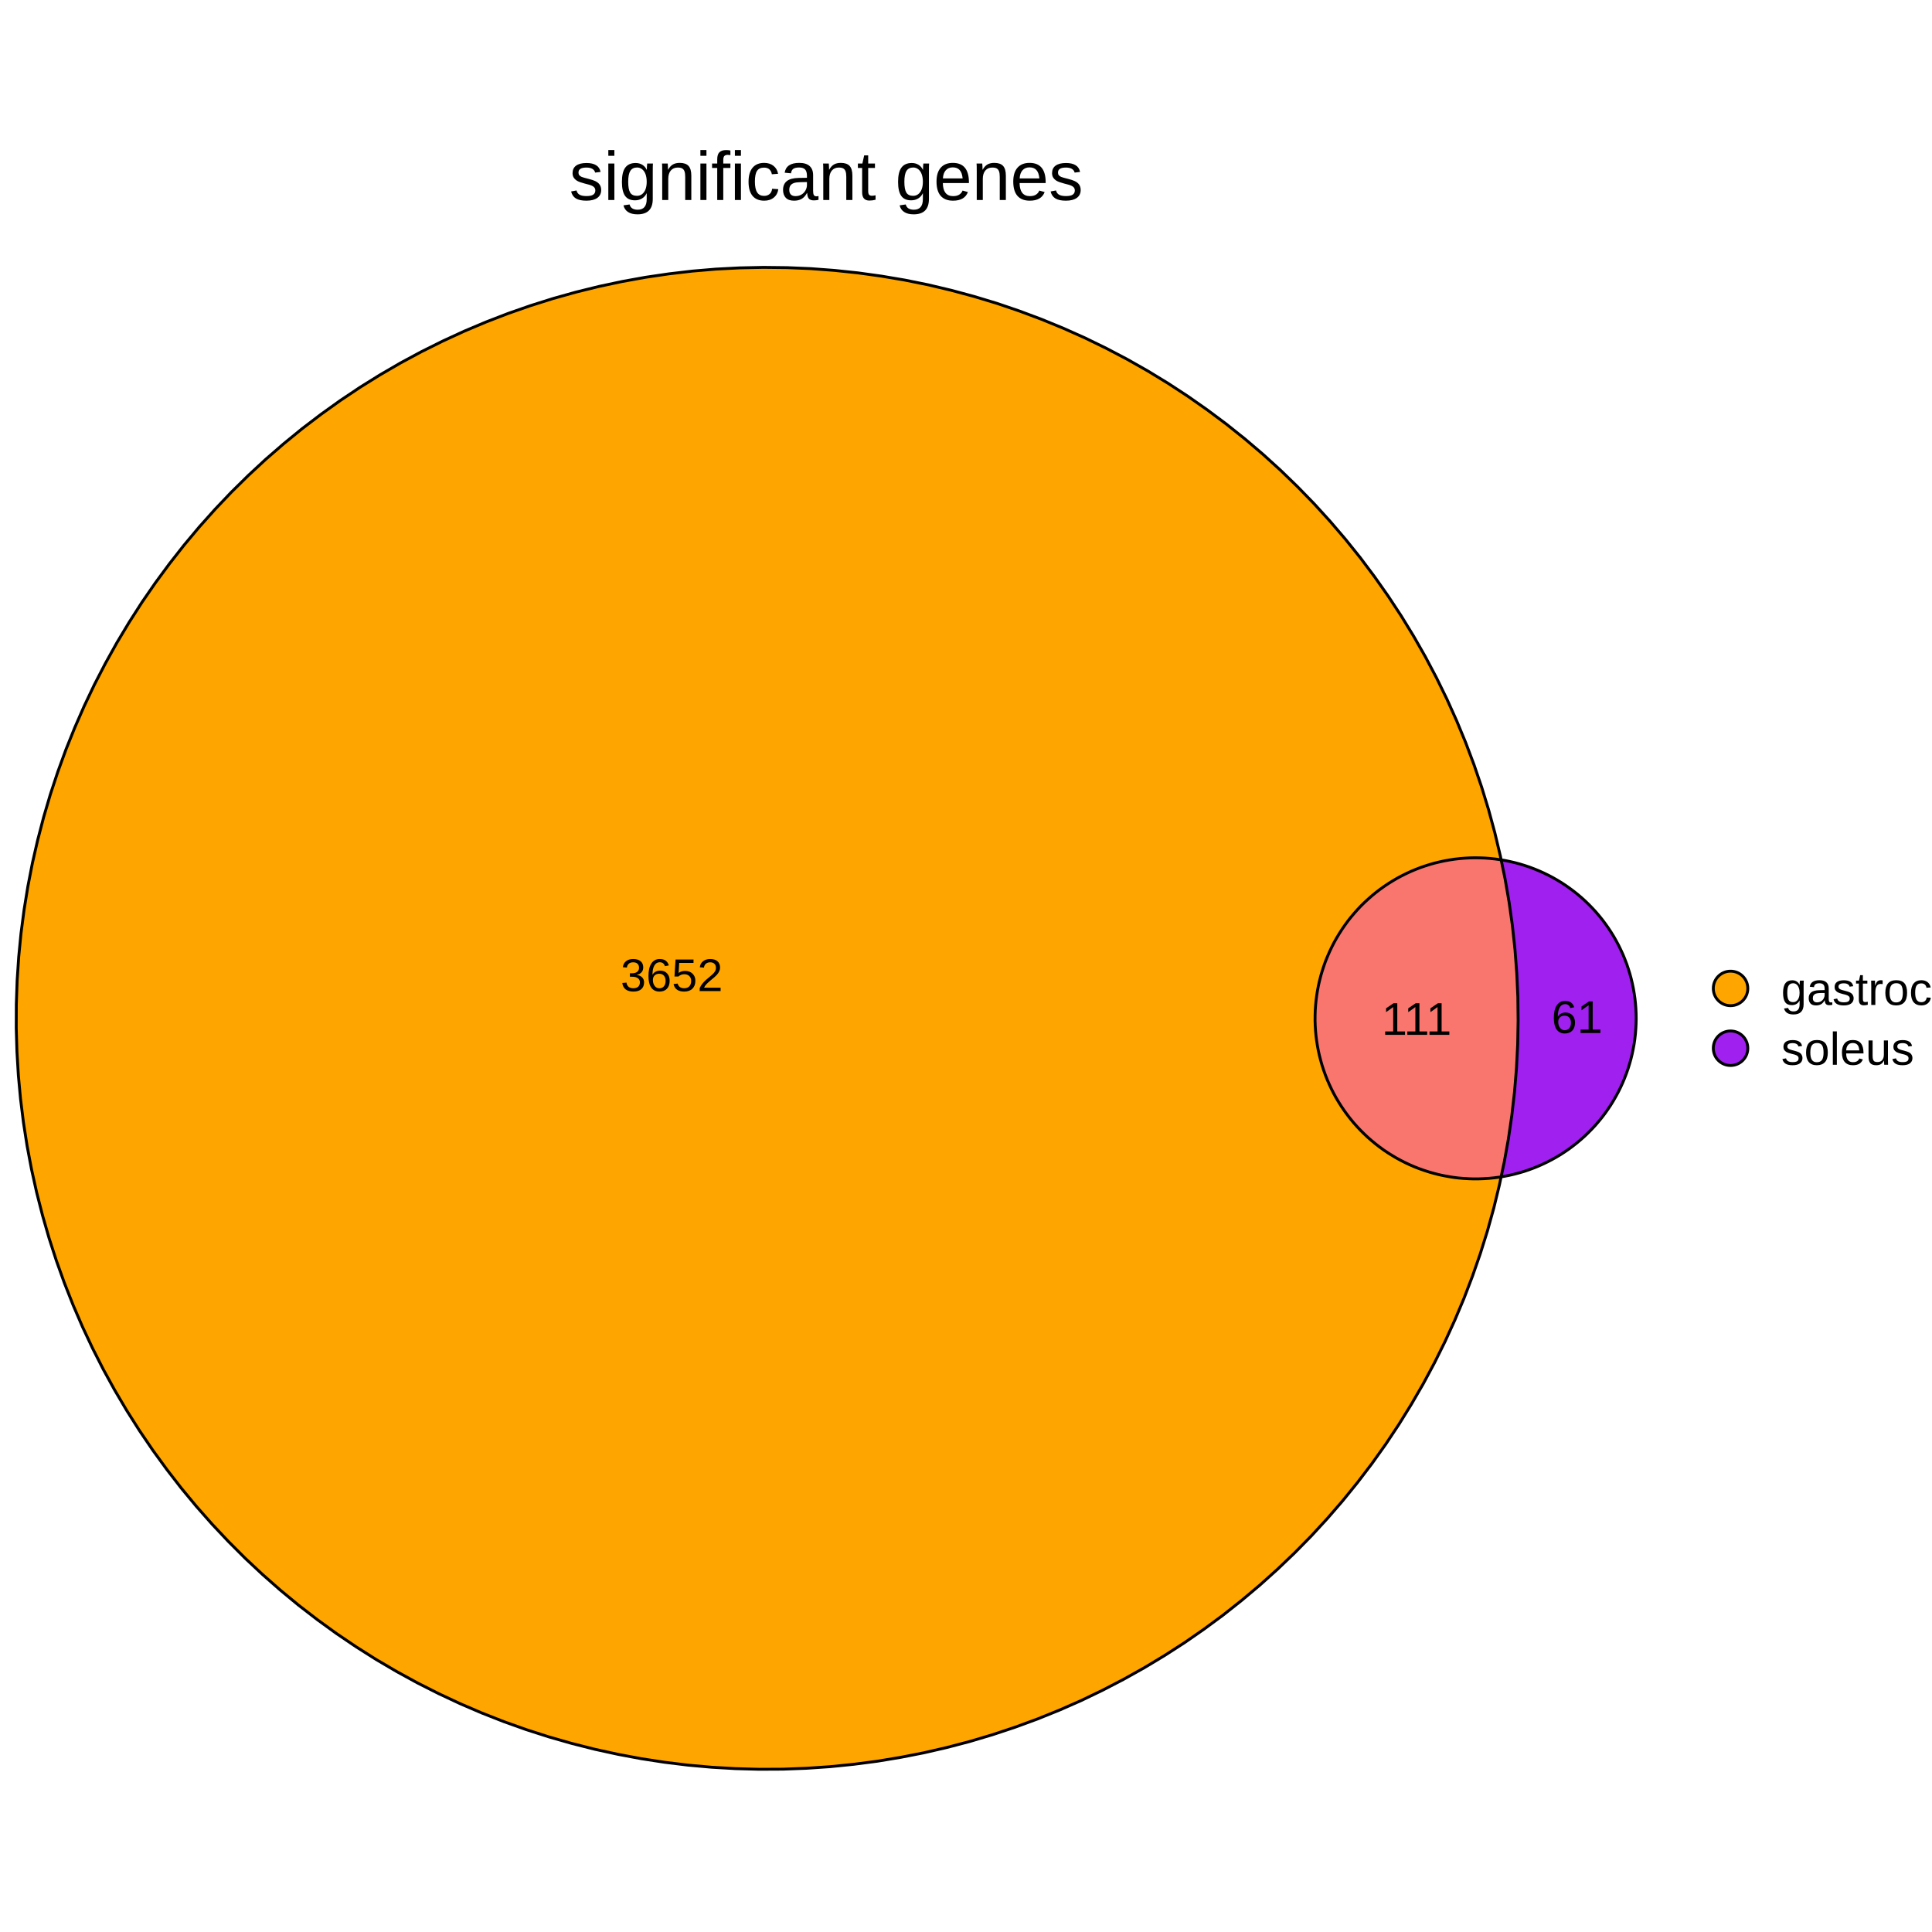
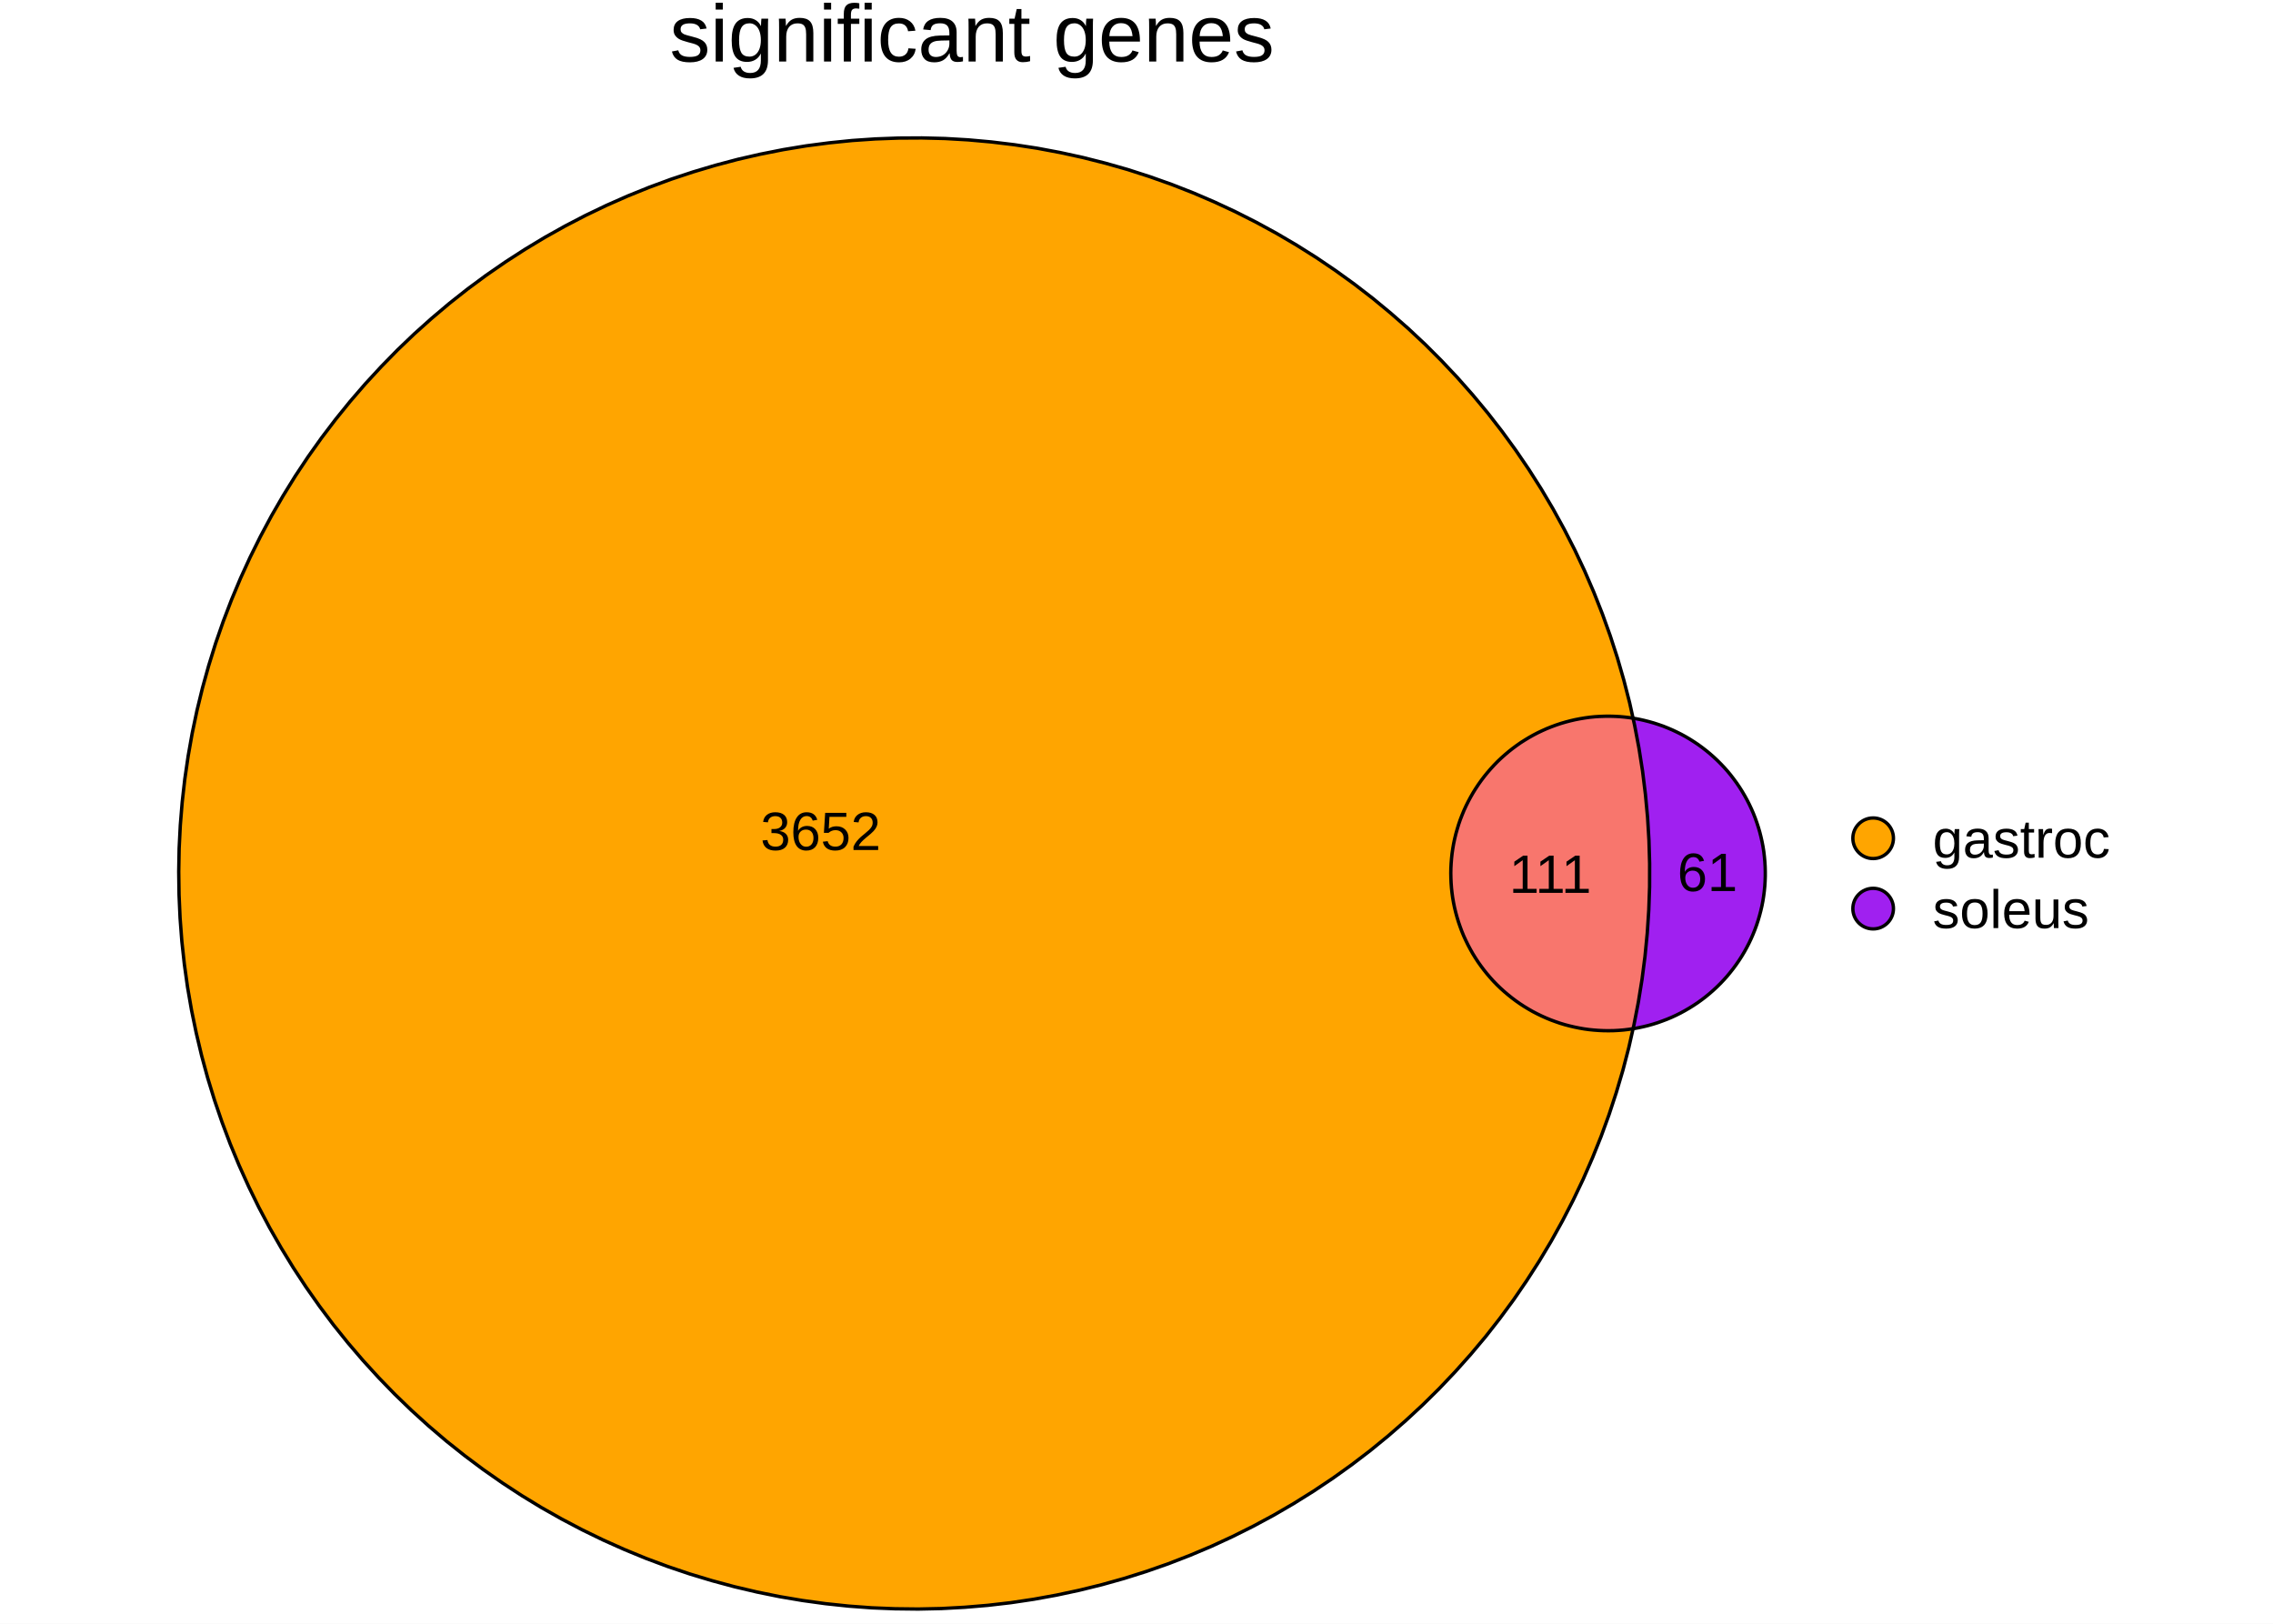
- <svg xmlns="http://www.w3.org/2000/svg" class="svglite" width="504.00pt" height="504.00pt" viewBox="0 0 504.00 504.00">
+ <svg xmlns="http://www.w3.org/2000/svg" class="svglite" width="504.00pt" height="360.00pt" viewBox="0 0 504.00 360.00">
  <defs>
    <style type="text/css">
    .svglite line, .svglite polyline, .svglite polygon, .svglite path, .svglite rect, .svglite circle {
      fill: none;
      stroke: #000000;
      stroke-linecap: round;
      stroke-linejoin: round;
      stroke-miterlimit: 10.00;
    }
    .svglite text {
      white-space: pre;
    }
  </style>
  </defs>
  <rect width="100%" height="100%" style="stroke: none; fill: #FFFFFF;" />
  <defs>
-     <clipPath id="cpMC4wMHw1MDQuMDB8MC4wMHw1MDQuMDA=">
-       <rect x="0.00" y="0.00" width="504.00" height="504.00" />
+     <clipPath id="cpMC4wMHw1MDQuMDB8MC4wMHwzNjAuMDA=">
+       <rect x="0.00" y="0.00" width="504.00" height="360.00" />
    </clipPath>
  </defs>
-   <g clip-path="url(#cpMC4wMHw1MDQuMDB8MC4wMHw1MDQuMDA=)">
-     <text x="215.53" y="52.18" text-anchor="middle" style="font-size: 18.00px; font-family: &quot;Arial&quot;;" textLength="134.06px" lengthAdjust="spacingAndGlyphs">significant genes</text>
-     <circle cx="451.45" cy="257.85" r="4.50" style="stroke-width: 0.75; fill: #FFA500;" />
-     <text x="464.65" y="262.16" style="font-size: 12.00px; font-family: &quot;Arial&quot;;" textLength="39.35px" lengthAdjust="spacingAndGlyphs">gastroc</text>
-     <circle cx="451.45" cy="273.45" r="4.50" style="stroke-width: 0.75; fill: #A020F0;" />
-     <text x="464.65" y="277.76" style="font-size: 12.00px; font-family: &quot;Arial&quot;;" textLength="34.68px" lengthAdjust="spacingAndGlyphs">soleus</text>
-     <path d="M 204.20 461.52 L 210.38 461.29 L 216.55 460.87 L 222.70 460.25 L 228.84 459.45 L 234.94 458.44 L 241.01 457.25 L 247.04 455.86 L 253.02 454.29 L 258.95 452.52 L 264.82 450.57 L 270.62 448.44 L 276.36 446.12 L 282.02 443.63 L 287.59 440.95 L 293.08 438.10 L 298.48 435.08 L 303.78 431.89 L 308.98 428.54 L 314.06 425.02 L 319.04 421.35 L 323.89 417.51 L 328.63 413.53 L 333.23 409.40 L 337.70 405.13 L 342.04 400.72 L 346.23 396.17 L 350.28 391.49 L 354.17 386.69 L 357.92 381.77 L 361.51 376.73 L 364.93 371.58 L 368.19 366.32 L 371.29 360.97 L 374.21 355.52 L 376.96 349.98 L 379.53 344.35 L 381.93 338.65 L 384.14 332.87 L 386.17 327.03 L 388.02 321.13 L 389.68 315.17 L 391.14 309.16 L 391.60 307.00 L 391.08 307.09 L 389.77 307.26 L 388.45 307.39 L 387.13 307.48 L 385.81 307.53 L 384.49 307.54 L 383.17 307.50 L 381.85 307.42 L 380.53 307.31 L 379.22 307.15 L 377.91 306.94 L 376.61 306.70 L 375.32 306.42 L 374.04 306.09 L 372.77 305.73 L 371.51 305.32 L 370.26 304.88 L 369.03 304.40 L 367.82 303.88 L 366.62 303.32 L 365.44 302.72 L 364.28 302.09 L 363.14 301.41 L 362.02 300.71 L 360.92 299.97 L 359.85 299.19 L 358.81 298.38 L 357.79 297.54 L 356.79 296.67 L 355.83 295.76 L 354.89 294.83 L 353.99 293.87 L 353.11 292.88 L 352.27 291.86 L 351.46 290.81 L 350.68 289.74 L 349.94 288.65 L 349.23 287.53 L 348.55 286.39 L 347.92 285.24 L 347.32 284.06 L 346.76 282.86 L 346.23 281.65 L 345.75 280.42 L 345.30 279.17 L 344.89 277.91 L 344.53 276.64 L 344.20 275.36 L 343.91 274.07 L 343.67 272.77 L 343.46 271.46 L 343.30 270.15 L 343.18 268.84 L 343.10 267.52 L 343.06 266.19 L 343.07 264.87 L 343.11 263.55 L 343.20 262.23 L 343.33 260.91 L 343.50 259.60 L 343.71 258.30 L 343.96 257.00 L 344.26 255.71 L 344.59 254.43 L 344.97 253.16 L 345.38 251.91 L 345.83 250.66 L 346.33 249.44 L 346.86 248.23 L 347.43 247.03 L 348.03 245.86 L 348.68 244.70 L 349.36 243.57 L 350.07 242.46 L 350.82 241.37 L 351.60 240.30 L 352.42 239.26 L 353.27 238.25 L 354.15 237.26 L 355.06 236.30 L 356.00 235.38 L 356.98 234.48 L 357.97 233.61 L 359.00 232.77 L 360.05 231.97 L 361.13 231.20 L 362.22 230.47 L 363.35 229.77 L 364.49 229.10 L 365.65 228.48 L 366.84 227.89 L 368.04 227.33 L 369.26 226.82 L 370.49 226.34 L 371.74 225.91 L 373.00 225.51 L 374.27 225.15 L 375.56 224.84 L 376.85 224.56 L 378.15 224.33 L 379.46 224.13 L 380.77 223.98 L 382.09 223.87 L 383.41 223.80 L 384.73 223.77 L 386.06 223.79 L 387.38 223.84 L 388.70 223.94 L 390.01 224.08 L 391.32 224.26 L 391.61 224.31 L 391.39 223.27 L 389.96 217.25 L 388.34 211.28 L 386.53 205.37 L 384.53 199.51 L 382.35 193.72 L 379.99 188.01 L 377.45 182.37 L 374.73 176.81 L 371.84 171.34 L 368.78 165.97 L 365.55 160.70 L 362.15 155.53 L 358.59 150.47 L 354.88 145.52 L 351.01 140.70 L 346.99 136.00 L 342.82 131.42 L 338.51 126.99 L 334.07 122.69 L 329.49 118.53 L 324.78 114.52 L 319.95 110.66 L 314.99 106.96 L 309.93 103.41 L 304.75 100.02 L 299.47 96.80 L 294.09 93.75 L 288.61 90.87 L 283.05 88.16 L 277.41 85.64 L 271.69 83.29 L 265.89 81.12 L 260.04 79.13 L 254.12 77.34 L 248.15 75.73 L 242.13 74.30 L 236.06 73.07 L 229.97 72.04 L 223.84 71.19 L 217.69 70.54 L 211.52 70.08 L 205.34 69.82 L 199.16 69.75 L 192.97 69.88 L 186.80 70.20 L 180.63 70.72 L 174.49 71.44 L 168.37 72.34 L 162.28 73.44 L 156.23 74.73 L 150.23 76.21 L 144.27 77.88 L 138.37 79.74 L 132.53 81.78 L 126.76 84.01 L 121.07 86.41 L 115.45 89.00 L 109.91 91.76 L 104.47 94.69 L 99.12 97.80 L 93.87 101.07 L 88.73 104.51 L 83.70 108.11 L 78.78 111.86 L 73.99 115.77 L 69.32 119.82 L 64.78 124.03 L 60.37 128.37 L 56.11 132.85 L 51.99 137.46 L 48.02 142.20 L 44.20 147.07 L 40.53 152.05 L 37.02 157.14 L 33.68 162.35 L 30.50 167.65 L 27.49 173.06 L 24.65 178.55 L 21.99 184.14 L 19.51 189.80 L 17.20 195.54 L 15.08 201.35 L 13.14 207.22 L 11.39 213.16 L 9.83 219.14 L 8.45 225.17 L 7.27 231.24 L 6.28 237.35 L 5.48 243.48 L 4.88 249.64 L 4.47 255.81 L 4.26 261.99 L 4.24 268.18 L 4.42 274.36 L 4.79 280.53 L 5.36 286.69 L 6.12 292.83 L 7.07 298.94 L 8.22 305.02 L 9.56 311.06 L 11.09 317.05 L 12.80 322.99 L 14.71 328.88 L 16.80 334.70 L 19.07 340.45 L 21.52 346.13 L 24.15 351.73 L 26.95 357.24 L 29.93 362.66 L 33.08 367.99 L 36.39 373.21 L 39.87 378.33 L 43.51 383.33 L 47.30 388.22 L 51.24 392.98 L 55.34 397.62 L 59.58 402.12 L 63.95 406.49 L 68.47 410.72 L 73.11 414.80 L 77.88 418.74 L 82.78 422.52 L 87.79 426.15 L 92.91 429.61 L 98.14 432.92 L 103.47 436.05 L 108.90 439.02 L 114.42 441.81 L 120.02 444.43 L 125.70 446.87 L 131.46 449.13 L 137.29 451.21 L 143.18 453.10 L 149.12 454.80 L 155.12 456.32 L 161.16 457.64 L 167.24 458.78 L 173.35 459.72 L 179.49 460.47 L 185.65 461.02 L 191.83 461.38 L 198.01 461.55 Z" style="fill-rule: nonzero; fill: #FFA500; stroke-width: 0.75; stroke: none;" />
-     <path d="M 392.38 306.87 L 393.68 306.62 L 394.97 306.32 L 396.25 305.98 L 397.52 305.61 L 398.77 305.19 L 400.01 304.73 L 401.24 304.24 L 402.45 303.70 L 403.64 303.13 L 404.82 302.52 L 405.97 301.88 L 407.10 301.20 L 408.21 300.48 L 409.30 299.73 L 410.36 298.94 L 411.40 298.12 L 412.41 297.27 L 413.40 296.39 L 414.35 295.47 L 415.28 294.53 L 416.18 293.56 L 417.04 292.56 L 417.88 291.53 L 418.68 290.48 L 419.44 289.40 L 420.18 288.30 L 420.87 287.18 L 421.53 286.03 L 422.16 284.87 L 422.75 283.68 L 423.30 282.48 L 423.81 281.26 L 424.28 280.03 L 424.72 278.78 L 425.11 277.51 L 425.47 276.24 L 425.78 274.96 L 426.05 273.66 L 426.29 272.36 L 426.48 271.05 L 426.63 269.74 L 426.73 268.42 L 426.80 267.10 L 426.83 265.78 L 426.81 264.45 L 426.75 263.13 L 426.65 261.82 L 426.51 260.50 L 426.32 259.19 L 426.10 257.89 L 425.83 256.59 L 425.53 255.31 L 425.18 254.03 L 424.79 252.77 L 424.37 251.51 L 423.90 250.28 L 423.40 249.05 L 422.85 247.85 L 422.27 246.66 L 421.65 245.49 L 421.00 244.34 L 420.31 243.22 L 419.58 242.11 L 418.82 241.03 L 418.03 239.97 L 417.20 238.94 L 416.34 237.93 L 415.45 236.96 L 414.53 236.01 L 413.58 235.09 L 412.60 234.20 L 411.59 233.34 L 410.56 232.52 L 409.50 231.73 L 408.42 230.97 L 407.31 230.24 L 406.18 229.56 L 405.03 228.90 L 403.86 228.29 L 402.67 227.71 L 401.46 227.17 L 400.24 226.67 L 399.00 226.20 L 397.75 225.78 L 396.48 225.39 L 395.21 225.05 L 393.92 224.75 L 392.62 224.48 L 391.61 224.31 L 392.64 229.33 L 393.69 235.42 L 394.55 241.55 L 395.21 247.70 L 395.68 253.86 L 395.96 260.04 L 396.03 266.23 L 395.92 272.41 L 395.61 278.59 L 395.10 284.75 L 394.40 290.90 L 393.51 297.02 L 392.42 303.11 L 391.60 307.00 Z" style="fill-rule: nonzero; fill: #A020F0; stroke-width: 0.75; stroke: none;" />
-     <path d="M 385.81 307.53 L 387.13 307.48 L 388.45 307.39 L 389.77 307.26 L 391.08 307.09 L 391.60 307.00 L 392.42 303.11 L 393.51 297.02 L 394.40 290.90 L 395.10 284.75 L 395.61 278.59 L 395.92 272.41 L 396.03 266.23 L 395.96 260.04 L 395.68 253.86 L 395.21 247.70 L 394.55 241.55 L 393.69 235.42 L 392.64 229.33 L 391.61 224.31 L 391.32 224.26 L 390.01 224.08 L 388.70 223.94 L 387.38 223.84 L 386.06 223.79 L 384.73 223.77 L 383.41 223.80 L 382.09 223.87 L 380.77 223.98 L 379.46 224.13 L 378.15 224.33 L 376.85 224.56 L 375.56 224.84 L 374.27 225.15 L 373.00 225.51 L 371.74 225.91 L 370.49 226.34 L 369.26 226.82 L 368.04 227.33 L 366.84 227.89 L 365.65 228.48 L 364.49 229.10 L 363.35 229.77 L 362.22 230.47 L 361.13 231.20 L 360.05 231.97 L 359.00 232.77 L 357.97 233.61 L 356.98 234.48 L 356.00 235.38 L 355.06 236.30 L 354.15 237.26 L 353.27 238.25 L 352.42 239.26 L 351.60 240.30 L 350.82 241.37 L 350.07 242.46 L 349.36 243.57 L 348.68 244.70 L 348.03 245.86 L 347.43 247.03 L 346.86 248.23 L 346.33 249.44 L 345.83 250.66 L 345.38 251.91 L 344.97 253.16 L 344.59 254.43 L 344.26 255.71 L 343.96 257.00 L 343.71 258.30 L 343.50 259.60 L 343.33 260.91 L 343.20 262.23 L 343.11 263.55 L 343.07 264.87 L 343.06 266.19 L 343.10 267.52 L 343.18 268.84 L 343.30 270.15 L 343.46 271.46 L 343.67 272.77 L 343.91 274.07 L 344.20 275.36 L 344.53 276.64 L 344.89 277.91 L 345.30 279.17 L 345.75 280.42 L 346.23 281.65 L 346.76 282.86 L 347.32 284.06 L 347.92 285.24 L 348.55 286.39 L 349.23 287.53 L 349.94 288.65 L 350.68 289.74 L 351.46 290.81 L 352.27 291.86 L 353.11 292.88 L 353.99 293.87 L 354.89 294.83 L 355.83 295.76 L 356.79 296.67 L 357.79 297.54 L 358.81 298.38 L 359.85 299.19 L 360.92 299.97 L 362.02 300.71 L 363.14 301.41 L 364.28 302.09 L 365.44 302.72 L 366.62 303.32 L 367.82 303.88 L 369.03 304.40 L 370.26 304.88 L 371.51 305.32 L 372.77 305.73 L 374.04 306.09 L 375.32 306.42 L 376.61 306.70 L 377.91 306.94 L 379.22 307.15 L 380.53 307.31 L 381.85 307.42 L 383.17 307.50 L 384.49 307.54 Z" style="fill-rule: nonzero; fill: #F8766D; stroke-width: 0.75; stroke: none;" />
-     <polyline points="368.78,165.97 365.55,160.70 362.15,155.53 358.59,150.47 354.88,145.52 351.01,140.70 346.99,136.00 342.82,131.42 338.51,126.99 334.07,122.69 329.49,118.53 324.78,114.52 319.95,110.66 314.99,106.96 309.93,103.41 304.75,100.02 299.47,96.80 294.09,93.75 288.61,90.87 283.05,88.16 277.41,85.64 271.69,83.29 265.89,81.12 260.04,79.13 254.12,77.34 248.15,75.73 242.13,74.30 236.06,73.07 229.97,72.04 223.84,71.19 217.69,70.54 211.52,70.08 205.34,69.82 199.16,69.75 192.97,69.88 186.80,70.20 180.63,70.72 174.49,71.44 168.37,72.34 162.28,73.44 156.23,74.73 150.23,76.21 144.27,77.88 138.37,79.74 132.53,81.78 126.76,84.01 121.07,86.41 115.45,89.00 109.91,91.76 104.47,94.69 99.12,97.80 93.87,101.07 88.73,104.51 83.70,108.11 78.78,111.86 73.99,115.77 69.32,119.82 64.78,124.03 60.37,128.37 56.11,132.85 51.99,137.46 48.02,142.20 44.20,147.07 40.53,152.05 37.02,157.14 33.68,162.35 30.50,167.65 27.49,173.06 24.65,178.55 21.99,184.14 19.51,189.80 17.20,195.54 15.08,201.35 13.14,207.22 11.39,213.16 9.83,219.14 8.45,225.17 7.27,231.24 6.28,237.35 5.48,243.48 4.88,249.64 4.47,255.81 4.26,261.99 4.24,268.18 4.42,274.36 4.79,280.53 5.36,286.69 6.12,292.83 7.07,298.94 8.22,305.02 9.56,311.06 11.09,317.05 12.80,322.99 14.71,328.88 16.80,334.70 19.07,340.45 21.52,346.13 24.15,351.73 26.95,357.24 29.93,362.66 33.08,367.99 36.39,373.21 39.87,378.33 43.51,383.33 47.30,388.22 51.24,392.98 55.34,397.62 59.58,402.12 63.95,406.49 68.47,410.72 73.11,414.80 77.88,418.74 82.78,422.52 87.79,426.15 92.91,429.61 98.14,432.92 103.47,436.05 108.90,439.02 114.42,441.81 120.02,444.43 125.70,446.87 131.46,449.13 137.29,451.21 143.18,453.10 149.12,454.80 155.12,456.32 161.16,457.64 167.24,458.78 173.35,459.72 179.49,460.47 185.65,461.02 191.83,461.38 198.01,461.55 204.20,461.52 210.38,461.29 216.55,460.87 222.70,460.25 228.84,459.45 234.94,458.44 241.01,457.25 247.04,455.86 253.02,454.29 258.95,452.52 264.82,450.57 270.62,448.44 276.36,446.12 282.02,443.63 287.59,440.95 293.08,438.10 298.48,435.08 303.78,431.89 308.98,428.54 314.06,425.02 319.04,421.35 323.89,417.51 328.63,413.53 333.23,409.40 337.70,405.13 342.04,400.72 346.23,396.17 350.28,391.49 354.17,386.69 357.92,381.77 361.51,376.73 364.93,371.58 368.19,366.32 371.29,360.97 374.21,355.52 376.96,349.98 379.53,344.35 381.93,338.65 384.14,332.87 386.17,327.03 388.02,321.13 389.68,315.17 391.14,309.16 392.42,303.11 393.51,297.02 394.40,290.90 395.10,284.75 395.61,278.59 395.92,272.41 396.03,266.23 395.96,260.04 395.68,253.86 395.21,247.70 394.55,241.55 393.69,235.42 392.64,229.33 391.39,223.27 389.96,217.25 388.34,211.28 386.53,205.37 384.53,199.51 382.35,193.72 379.99,188.01 377.45,182.37 374.73,176.81 371.84,171.34 368.78,165.97 " style="stroke-width: 0.75;" />
-     <polyline points="421.00,244.34 420.31,243.22 419.58,242.11 418.82,241.03 418.03,239.97 417.20,238.94 416.34,237.93 415.45,236.96 414.53,236.01 413.58,235.09 412.60,234.20 411.59,233.34 410.56,232.52 409.50,231.73 408.42,230.97 407.31,230.24 406.18,229.56 405.03,228.90 403.86,228.29 402.67,227.71 401.46,227.17 400.24,226.67 399.00,226.20 397.75,225.78 396.48,225.39 395.21,225.05 393.92,224.75 392.62,224.48 391.32,224.26 390.01,224.08 388.70,223.94 387.38,223.84 386.06,223.79 384.73,223.77 383.41,223.80 382.09,223.87 380.77,223.98 379.46,224.13 378.15,224.33 376.85,224.56 375.56,224.84 374.27,225.15 373.00,225.51 371.74,225.91 370.49,226.34 369.26,226.82 368.04,227.33 366.84,227.89 365.65,228.48 364.49,229.10 363.35,229.77 362.22,230.47 361.13,231.20 360.05,231.97 359.00,232.77 357.97,233.61 356.98,234.48 356.00,235.38 355.06,236.30 354.15,237.26 353.27,238.25 352.42,239.26 351.60,240.30 350.82,241.37 350.07,242.46 349.36,243.57 348.68,244.70 348.03,245.86 347.43,247.03 346.86,248.23 346.33,249.44 345.83,250.66 345.38,251.91 344.97,253.16 344.59,254.43 344.26,255.71 343.96,257.00 343.71,258.30 343.50,259.60 343.33,260.91 343.20,262.23 343.11,263.55 343.07,264.87 343.06,266.19 343.10,267.52 343.18,268.84 343.30,270.15 343.46,271.46 343.67,272.77 343.91,274.07 344.20,275.36 344.53,276.64 344.89,277.91 345.30,279.17 345.75,280.42 346.23,281.65 346.76,282.86 347.32,284.06 347.92,285.24 348.55,286.39 349.23,287.53 349.94,288.65 350.68,289.74 351.46,290.81 352.27,291.86 353.11,292.88 353.99,293.87 354.89,294.83 355.83,295.76 356.79,296.67 357.79,297.54 358.81,298.38 359.85,299.19 360.92,299.97 362.02,300.71 363.14,301.41 364.28,302.09 365.44,302.72 366.62,303.32 367.82,303.88 369.03,304.40 370.26,304.88 371.51,305.32 372.77,305.73 374.04,306.09 375.32,306.42 376.61,306.70 377.91,306.94 379.22,307.15 380.53,307.31 381.85,307.42 383.17,307.50 384.49,307.54 385.81,307.53 387.13,307.48 388.45,307.39 389.77,307.26 391.08,307.09 392.38,306.87 393.68,306.62 394.97,306.32 396.25,305.98 397.52,305.61 398.77,305.19 400.01,304.73 401.24,304.24 402.45,303.70 403.64,303.13 404.82,302.52 405.97,301.88 407.10,301.20 408.21,300.48 409.30,299.73 410.36,298.94 411.40,298.12 412.41,297.27 413.40,296.39 414.35,295.47 415.28,294.53 416.18,293.56 417.04,292.56 417.88,291.53 418.68,290.48 419.44,289.40 420.18,288.30 420.87,287.18 421.53,286.03 422.16,284.87 422.75,283.68 423.30,282.48 423.81,281.26 424.28,280.03 424.72,278.78 425.11,277.51 425.47,276.24 425.78,274.96 426.05,273.66 426.29,272.36 426.48,271.05 426.63,269.74 426.73,268.42 426.80,267.10 426.83,265.78 426.81,264.45 426.75,263.13 426.65,261.82 426.51,260.50 426.32,259.19 426.10,257.89 425.83,256.59 425.53,255.31 425.18,254.03 424.79,252.77 424.37,251.51 423.90,250.28 423.40,249.05 422.85,247.85 422.27,246.66 421.65,245.49 421.00,244.34 " style="stroke-width: 0.75;" />
-     <text x="175.23" y="258.55" text-anchor="middle" style="font-size: 12.00px; font-family: &quot;Arial&quot;;" textLength="26.70px" lengthAdjust="spacingAndGlyphs">3652</text>
-     <text x="411.41" y="269.48" text-anchor="middle" style="font-size: 12.00px; font-family: &quot;Arial&quot;;" textLength="13.35px" lengthAdjust="spacingAndGlyphs">61</text>
-     <text x="369.55" y="269.96" text-anchor="middle" style="font-size: 12.00px; font-family: &quot;Arial&quot;;" textLength="20.02px" lengthAdjust="spacingAndGlyphs">111</text>
+   <g clip-path="url(#cpMC4wMHw1MDQuMDB8MC4wMHwzNjAuMDA=)">
+     <text x="215.53" y="13.65" text-anchor="middle" style="font-size: 18.00px; font-family: &quot;Arial&quot;;" textLength="134.06px" lengthAdjust="spacingAndGlyphs">significant genes</text>
+     <circle cx="415.34" cy="185.85" r="4.50" style="stroke-width: 0.75; fill: #FFA500;" />
+     <text x="428.54" y="190.16" style="font-size: 12.00px; font-family: &quot;Arial&quot;;" textLength="39.35px" lengthAdjust="spacingAndGlyphs">gastroc</text>
+     <circle cx="415.34" cy="201.45" r="4.50" style="stroke-width: 0.75; fill: #A020F0;" />
+     <text x="428.54" y="205.76" style="font-size: 12.00px; font-family: &quot;Arial&quot;;" textLength="34.68px" lengthAdjust="spacingAndGlyphs">soleus</text>
+     <path d="M 208.74 356.63 L 213.89 356.35 L 219.02 355.92 L 224.13 355.33 L 229.22 354.57 L 234.29 353.65 L 239.33 352.57 L 244.32 351.34 L 249.28 349.95 L 254.19 348.40 L 259.05 346.70 L 263.85 344.84 L 268.60 342.84 L 273.27 340.68 L 277.88 338.38 L 282.41 335.94 L 286.86 333.35 L 291.23 330.62 L 295.51 327.76 L 299.70 324.76 L 303.79 321.64 L 307.78 318.38 L 311.66 315.00 L 315.44 311.50 L 319.10 307.89 L 322.65 304.15 L 326.08 300.31 L 329.39 296.37 L 332.57 292.31 L 335.62 288.17 L 338.53 283.92 L 341.31 279.59 L 343.96 275.17 L 346.46 270.67 L 348.82 266.10 L 351.04 261.45 L 353.10 256.73 L 355.02 251.95 L 356.78 247.12 L 358.39 242.22 L 359.85 237.29 L 361.15 232.30 L 362.11 228.07 L 361.14 228.22 L 360.05 228.35 L 358.95 228.44 L 357.85 228.50 L 356.75 228.52 L 355.65 228.51 L 354.55 228.46 L 353.45 228.38 L 352.36 228.27 L 351.26 228.12 L 350.18 227.93 L 349.10 227.71 L 348.03 227.46 L 346.97 227.18 L 345.91 226.86 L 344.87 226.50 L 343.84 226.12 L 342.82 225.70 L 341.82 225.25 L 340.83 224.77 L 339.85 224.26 L 338.89 223.71 L 337.95 223.14 L 337.03 222.54 L 336.13 221.91 L 335.25 221.25 L 334.39 220.56 L 333.55 219.85 L 332.73 219.11 L 331.94 218.35 L 331.17 217.56 L 330.43 216.74 L 329.72 215.91 L 329.03 215.05 L 328.37 214.17 L 327.73 213.27 L 327.13 212.35 L 326.55 211.41 L 326.01 210.45 L 325.49 209.48 L 325.01 208.49 L 324.55 207.49 L 324.13 206.47 L 323.75 205.44 L 323.39 204.40 L 323.07 203.35 L 322.78 202.29 L 322.52 201.21 L 322.30 200.14 L 322.11 199.05 L 321.96 197.96 L 321.84 196.87 L 321.76 195.77 L 321.71 194.67 L 321.69 193.57 L 321.71 192.47 L 321.77 191.37 L 321.86 190.27 L 321.98 189.18 L 322.14 188.09 L 322.33 187.00 L 322.56 185.93 L 322.82 184.86 L 323.12 183.80 L 323.44 182.75 L 323.80 181.71 L 324.20 180.68 L 324.62 179.66 L 325.08 178.66 L 325.57 177.68 L 326.09 176.71 L 326.64 175.75 L 327.22 174.82 L 327.83 173.90 L 328.47 173.00 L 329.13 172.13 L 329.83 171.27 L 330.55 170.44 L 331.29 169.63 L 332.06 168.84 L 332.86 168.08 L 333.68 167.35 L 334.52 166.64 L 335.38 165.96 L 336.27 165.30 L 337.17 164.67 L 338.10 164.08 L 339.04 163.51 L 340.00 162.97 L 340.98 162.46 L 341.97 161.99 L 342.98 161.54 L 344.00 161.13 L 345.03 160.75 L 346.08 160.40 L 347.13 160.09 L 348.20 159.81 L 349.27 159.56 L 350.35 159.35 L 351.43 159.17 L 352.53 159.02 L 353.62 158.91 L 354.72 158.84 L 355.82 158.80 L 356.92 158.79 L 358.02 158.82 L 359.12 158.88 L 360.22 158.98 L 361.31 159.11 L 362.10 159.24 L 361.34 155.79 L 360.06 150.80 L 358.63 145.85 L 357.04 140.95 L 355.30 136.11 L 353.41 131.32 L 351.37 126.59 L 349.18 121.93 L 346.84 117.35 L 344.36 112.83 L 341.74 108.40 L 338.98 104.06 L 336.08 99.80 L 333.05 95.64 L 329.89 91.57 L 326.60 87.61 L 323.19 83.75 L 319.66 80.00 L 316.02 76.36 L 312.26 72.84 L 308.39 69.45 L 304.42 66.17 L 300.34 63.02 L 296.17 60.01 L 291.90 57.12 L 287.55 54.38 L 283.11 51.77 L 278.59 49.30 L 274.00 46.98 L 269.33 44.80 L 264.60 42.77 L 259.80 40.89 L 254.95 39.17 L 250.05 37.59 L 245.10 36.18 L 240.11 34.92 L 235.08 33.82 L 230.02 32.87 L 224.93 32.09 L 219.81 31.47 L 214.69 31.01 L 209.55 30.71 L 204.40 30.58 L 199.25 30.61 L 194.10 30.80 L 188.97 31.15 L 183.84 31.67 L 178.74 32.34 L 173.66 33.18 L 168.61 34.18 L 163.59 35.33 L 158.61 36.65 L 153.68 38.12 L 148.79 39.74 L 143.96 41.52 L 139.19 43.45 L 134.48 45.53 L 129.83 47.76 L 125.27 50.13 L 120.77 52.65 L 116.36 55.31 L 112.04 58.10 L 107.80 61.03 L 103.66 64.09 L 99.62 67.28 L 95.69 70.60 L 91.85 74.04 L 88.13 77.60 L 84.53 81.28 L 81.04 85.06 L 77.67 88.96 L 74.43 92.96 L 71.31 97.06 L 68.33 101.25 L 65.48 105.54 L 62.77 109.92 L 60.19 114.38 L 57.76 118.92 L 55.47 123.53 L 53.33 128.21 L 51.34 132.96 L 49.50 137.77 L 47.81 142.63 L 46.28 147.55 L 44.90 152.51 L 43.68 157.51 L 42.62 162.55 L 41.72 167.62 L 40.98 172.71 L 40.40 177.83 L 39.98 182.96 L 39.72 188.11 L 39.63 193.25 L 39.70 198.40 L 39.93 203.55 L 40.32 208.68 L 40.88 213.80 L 41.59 218.90 L 42.47 223.97 L 43.51 229.01 L 44.70 234.02 L 46.05 238.99 L 47.56 243.91 L 49.23 248.79 L 51.04 253.60 L 53.01 258.36 L 55.13 263.06 L 57.39 267.68 L 59.80 272.23 L 62.36 276.70 L 65.05 281.09 L 67.88 285.39 L 70.84 289.60 L 73.93 293.72 L 77.16 297.74 L 80.51 301.65 L 83.98 305.45 L 87.56 309.14 L 91.27 312.72 L 95.08 316.18 L 99.00 319.52 L 103.03 322.73 L 107.15 325.81 L 111.37 328.76 L 115.68 331.58 L 120.08 334.26 L 124.56 336.79 L 129.12 339.19 L 133.75 341.44 L 138.45 343.54 L 143.21 345.50 L 148.03 347.30 L 152.91 348.95 L 157.84 350.44 L 162.81 351.78 L 167.82 352.96 L 172.87 353.99 L 177.95 354.85 L 183.05 355.55 L 188.17 356.09 L 193.30 356.47 L 198.45 356.68 L 203.60 356.74 Z" style="fill-rule: nonzero; fill: #FFA500; stroke-width: 0.75; stroke: none;" />
+     <path d="M 362.23 228.06 L 363.31 227.86 L 364.39 227.63 L 365.46 227.37 L 366.52 227.07 L 367.57 226.74 L 368.60 226.37 L 369.63 225.98 L 370.65 225.55 L 371.65 225.09 L 372.63 224.60 L 373.60 224.07 L 374.55 223.52 L 375.48 222.94 L 376.40 222.33 L 377.29 221.69 L 378.17 221.02 L 379.02 220.32 L 379.85 219.60 L 380.66 218.85 L 381.44 218.08 L 382.20 217.28 L 382.94 216.46 L 383.64 215.61 L 384.32 214.75 L 384.97 213.86 L 385.60 212.95 L 386.19 212.03 L 386.76 211.08 L 387.29 210.12 L 387.80 209.14 L 388.27 208.15 L 388.71 207.14 L 389.12 206.12 L 389.50 205.08 L 389.84 204.04 L 390.15 202.98 L 390.43 201.92 L 390.68 200.84 L 390.89 199.76 L 391.06 198.68 L 391.20 197.59 L 391.31 196.49 L 391.38 195.39 L 391.42 194.29 L 391.42 193.19 L 391.39 192.09 L 391.32 190.99 L 391.22 189.89 L 391.09 188.80 L 390.92 187.71 L 390.71 186.63 L 390.47 185.56 L 390.20 184.49 L 389.89 183.43 L 389.55 182.39 L 389.18 181.35 L 388.78 180.33 L 388.34 179.32 L 387.87 178.32 L 387.37 177.34 L 386.84 176.38 L 386.28 175.43 L 385.69 174.50 L 385.07 173.59 L 384.42 172.70 L 383.75 171.83 L 383.05 170.98 L 382.32 170.16 L 381.56 169.36 L 380.78 168.58 L 379.98 167.83 L 379.15 167.10 L 378.30 166.40 L 377.43 165.73 L 376.54 165.08 L 375.63 164.47 L 374.70 163.88 L 373.75 163.32 L 372.78 162.79 L 371.80 162.30 L 370.80 161.83 L 369.79 161.40 L 368.77 160.99 L 367.73 160.63 L 366.68 160.29 L 365.62 159.99 L 364.55 159.72 L 363.48 159.48 L 362.40 159.28 L 362.10 159.24 L 362.45 160.81 L 363.41 165.87 L 364.21 170.96 L 364.84 176.07 L 365.32 181.20 L 365.63 186.33 L 365.78 191.48 L 365.77 196.63 L 365.59 201.78 L 365.25 206.91 L 364.75 212.04 L 364.09 217.15 L 363.27 222.23 L 362.29 227.28 L 362.11 228.07 Z" style="fill-rule: nonzero; fill: #A020F0; stroke-width: 0.75; stroke: none;" />
+     <path d="M 357.85 228.50 L 358.95 228.44 L 360.05 228.35 L 361.14 228.22 L 362.11 228.07 L 362.29 227.28 L 363.27 222.23 L 364.09 217.15 L 364.75 212.04 L 365.25 206.91 L 365.59 201.78 L 365.77 196.63 L 365.78 191.48 L 365.63 186.33 L 365.32 181.20 L 364.84 176.07 L 364.21 170.96 L 363.41 165.87 L 362.45 160.81 L 362.10 159.24 L 361.31 159.11 L 360.22 158.98 L 359.12 158.88 L 358.02 158.82 L 356.92 158.79 L 355.82 158.80 L 354.72 158.84 L 353.62 158.91 L 352.53 159.02 L 351.43 159.17 L 350.35 159.35 L 349.27 159.56 L 348.20 159.81 L 347.13 160.09 L 346.08 160.40 L 345.03 160.75 L 344.00 161.13 L 342.98 161.54 L 341.97 161.99 L 340.98 162.46 L 340.00 162.97 L 339.04 163.51 L 338.10 164.08 L 337.17 164.67 L 336.27 165.30 L 335.38 165.96 L 334.52 166.64 L 333.68 167.35 L 332.86 168.08 L 332.06 168.84 L 331.29 169.63 L 330.55 170.44 L 329.83 171.27 L 329.13 172.13 L 328.47 173.00 L 327.83 173.90 L 327.22 174.82 L 326.64 175.75 L 326.09 176.71 L 325.57 177.68 L 325.08 178.66 L 324.62 179.66 L 324.20 180.68 L 323.80 181.71 L 323.44 182.75 L 323.12 183.80 L 322.82 184.86 L 322.56 185.93 L 322.33 187.00 L 322.14 188.09 L 321.98 189.18 L 321.86 190.27 L 321.77 191.37 L 321.71 192.47 L 321.69 193.57 L 321.71 194.67 L 321.76 195.77 L 321.84 196.87 L 321.96 197.96 L 322.11 199.05 L 322.30 200.14 L 322.52 201.21 L 322.78 202.29 L 323.07 203.35 L 323.39 204.40 L 323.75 205.44 L 324.13 206.47 L 324.55 207.49 L 325.01 208.49 L 325.49 209.48 L 326.01 210.45 L 326.55 211.41 L 327.13 212.35 L 327.73 213.27 L 328.37 214.17 L 329.03 215.05 L 329.72 215.91 L 330.43 216.74 L 331.17 217.56 L 331.94 218.35 L 332.73 219.11 L 333.55 219.85 L 334.39 220.56 L 335.25 221.25 L 336.13 221.91 L 337.03 222.54 L 337.95 223.14 L 338.89 223.71 L 339.85 224.26 L 340.83 224.77 L 341.82 225.25 L 342.82 225.70 L 343.84 226.12 L 344.87 226.50 L 345.91 226.86 L 346.97 227.18 L 348.03 227.46 L 349.10 227.71 L 350.18 227.93 L 351.26 228.12 L 352.36 228.27 L 353.45 228.38 L 354.55 228.46 L 355.65 228.51 L 356.75 228.52 Z" style="fill-rule: nonzero; fill: #F8766D; stroke-width: 0.75; stroke: none;" />
+     <polyline points="333.05,95.64 329.89,91.57 326.60,87.61 323.19,83.75 319.66,80.00 316.02,76.36 312.26,72.84 308.39,69.45 304.42,66.17 300.34,63.02 296.17,60.01 291.90,57.12 287.55,54.38 283.11,51.77 278.59,49.30 274.00,46.98 269.33,44.80 264.60,42.77 259.80,40.89 254.95,39.17 250.05,37.59 245.10,36.18 240.11,34.92 235.08,33.82 230.02,32.87 224.93,32.09 219.81,31.47 214.69,31.01 209.55,30.71 204.40,30.58 199.25,30.61 194.10,30.80 188.97,31.15 183.84,31.67 178.74,32.34 173.66,33.18 168.61,34.18 163.59,35.33 158.61,36.65 153.68,38.12 148.79,39.74 143.96,41.52 139.19,43.45 134.48,45.53 129.83,47.76 125.27,50.13 120.77,52.65 116.36,55.31 112.04,58.10 107.80,61.03 103.66,64.09 99.62,67.28 95.69,70.60 91.85,74.04 88.13,77.60 84.53,81.28 81.04,85.06 77.67,88.96 74.43,92.96 71.31,97.06 68.33,101.25 65.48,105.54 62.77,109.92 60.19,114.38 57.76,118.92 55.47,123.53 53.33,128.21 51.34,132.96 49.50,137.77 47.81,142.63 46.28,147.55 44.90,152.51 43.68,157.51 42.62,162.55 41.72,167.62 40.98,172.71 40.40,177.83 39.98,182.96 39.72,188.11 39.63,193.25 39.70,198.40 39.93,203.55 40.32,208.68 40.88,213.80 41.59,218.90 42.47,223.97 43.51,229.01 44.70,234.02 46.05,238.99 47.56,243.91 49.23,248.79 51.04,253.60 53.01,258.36 55.13,263.06 57.39,267.68 59.80,272.23 62.36,276.70 65.05,281.09 67.88,285.39 70.84,289.60 73.93,293.72 77.16,297.74 80.51,301.65 83.98,305.45 87.56,309.14 91.27,312.72 95.08,316.18 99.00,319.52 103.03,322.73 107.15,325.81 111.37,328.76 115.68,331.58 120.08,334.26 124.56,336.79 129.12,339.19 133.75,341.44 138.45,343.54 143.21,345.50 148.03,347.30 152.91,348.95 157.84,350.44 162.81,351.78 167.82,352.96 172.87,353.99 177.95,354.85 183.05,355.55 188.17,356.09 193.30,356.47 198.45,356.68 203.60,356.74 208.74,356.63 213.89,356.35 219.02,355.92 224.13,355.33 229.22,354.57 234.29,353.65 239.33,352.57 244.32,351.34 249.28,349.95 254.19,348.40 259.05,346.70 263.85,344.84 268.60,342.84 273.27,340.68 277.88,338.38 282.41,335.94 286.86,333.35 291.23,330.62 295.51,327.76 299.70,324.76 303.79,321.64 307.78,318.38 311.66,315.00 315.44,311.50 319.10,307.89 322.65,304.15 326.08,300.31 329.39,296.37 332.57,292.31 335.62,288.17 338.53,283.92 341.31,279.59 343.96,275.17 346.46,270.67 348.82,266.10 351.04,261.45 353.10,256.73 355.02,251.95 356.78,247.12 358.39,242.22 359.85,237.29 361.15,232.30 362.29,227.28 363.27,222.23 364.09,217.15 364.75,212.04 365.25,206.91 365.59,201.78 365.77,196.63 365.78,191.48 365.63,186.33 365.32,181.20 364.84,176.07 364.21,170.96 363.41,165.87 362.45,160.81 361.34,155.79 360.06,150.80 358.63,145.85 357.04,140.95 355.30,136.11 353.41,131.32 351.37,126.59 349.18,121.93 346.84,117.35 344.36,112.83 341.74,108.40 338.98,104.06 336.08,99.80 333.05,95.64 " style="stroke-width: 0.75;" />
+     <polyline points="384.42,172.70 383.75,171.83 383.05,170.98 382.32,170.16 381.56,169.36 380.78,168.58 379.98,167.83 379.15,167.10 378.30,166.40 377.43,165.73 376.54,165.08 375.63,164.47 374.70,163.88 373.75,163.32 372.78,162.79 371.80,162.30 370.80,161.83 369.79,161.40 368.77,160.99 367.73,160.63 366.68,160.29 365.62,159.99 364.55,159.72 363.48,159.48 362.40,159.28 361.31,159.11 360.22,158.98 359.12,158.88 358.02,158.82 356.92,158.79 355.82,158.80 354.72,158.84 353.62,158.91 352.53,159.02 351.43,159.17 350.35,159.35 349.27,159.56 348.20,159.81 347.13,160.09 346.08,160.40 345.03,160.75 344.00,161.13 342.98,161.54 341.97,161.99 340.98,162.46 340.00,162.97 339.04,163.51 338.10,164.08 337.17,164.67 336.27,165.30 335.38,165.96 334.52,166.64 333.68,167.35 332.86,168.08 332.06,168.84 331.29,169.63 330.55,170.44 329.83,171.27 329.13,172.13 328.47,173.00 327.83,173.90 327.22,174.82 326.64,175.75 326.09,176.71 325.57,177.68 325.08,178.66 324.62,179.66 324.20,180.68 323.80,181.71 323.44,182.75 323.12,183.80 322.82,184.86 322.56,185.93 322.33,187.00 322.14,188.09 321.98,189.18 321.86,190.27 321.77,191.37 321.71,192.47 321.69,193.57 321.71,194.67 321.76,195.77 321.84,196.87 321.96,197.96 322.11,199.05 322.30,200.14 322.52,201.21 322.78,202.29 323.07,203.35 323.39,204.40 323.75,205.44 324.13,206.47 324.55,207.49 325.01,208.49 325.49,209.48 326.01,210.45 326.55,211.41 327.13,212.35 327.73,213.27 328.37,214.17 329.03,215.05 329.72,215.91 330.43,216.74 331.17,217.56 331.94,218.35 332.73,219.11 333.55,219.85 334.39,220.56 335.25,221.25 336.13,221.91 337.03,222.54 337.95,223.14 338.89,223.71 339.85,224.26 340.83,224.77 341.82,225.25 342.82,225.70 343.84,226.12 344.87,226.50 345.91,226.86 346.97,227.18 348.03,227.46 349.10,227.71 350.18,227.93 351.26,228.12 352.36,228.27 353.45,228.38 354.55,228.46 355.65,228.51 356.75,228.52 357.85,228.50 358.95,228.44 360.05,228.35 361.14,228.22 362.23,228.06 363.31,227.86 364.39,227.63 365.46,227.37 366.52,227.07 367.57,226.74 368.60,226.37 369.63,225.98 370.65,225.55 371.65,225.09 372.63,224.60 373.60,224.07 374.55,223.52 375.48,222.94 376.40,222.33 377.29,221.69 378.17,221.02 379.02,220.32 379.85,219.60 380.66,218.85 381.44,218.08 382.20,217.28 382.94,216.46 383.64,215.61 384.32,214.75 384.97,213.86 385.60,212.95 386.19,212.03 386.76,211.08 387.29,210.12 387.80,209.14 388.27,208.15 388.71,207.14 389.12,206.12 389.50,205.08 389.84,204.04 390.15,202.98 390.43,201.92 390.68,200.84 390.89,199.76 391.06,198.68 391.20,197.59 391.31,196.49 391.38,195.39 391.42,194.29 391.42,193.19 391.39,192.09 391.32,190.99 391.22,189.89 391.09,188.80 390.92,187.71 390.71,186.63 390.47,185.56 390.20,184.49 389.89,183.43 389.55,182.39 389.18,181.35 388.78,180.33 388.34,179.32 387.87,178.32 387.37,177.34 386.84,176.38 386.28,175.43 385.69,174.50 385.07,173.59 384.42,172.70 " style="stroke-width: 0.75;" />
+     <text x="181.97" y="188.46" text-anchor="middle" style="font-size: 12.00px; font-family: &quot;Arial&quot;;" textLength="26.70px" lengthAdjust="spacingAndGlyphs">3652</text>
+     <text x="378.59" y="197.56" text-anchor="middle" style="font-size: 12.00px; font-family: &quot;Arial&quot;;" textLength="13.35px" lengthAdjust="spacingAndGlyphs">61</text>
+     <text x="343.74" y="197.96" text-anchor="middle" style="font-size: 12.00px; font-family: &quot;Arial&quot;;" textLength="20.02px" lengthAdjust="spacingAndGlyphs">111</text>
  </g>
</svg>
